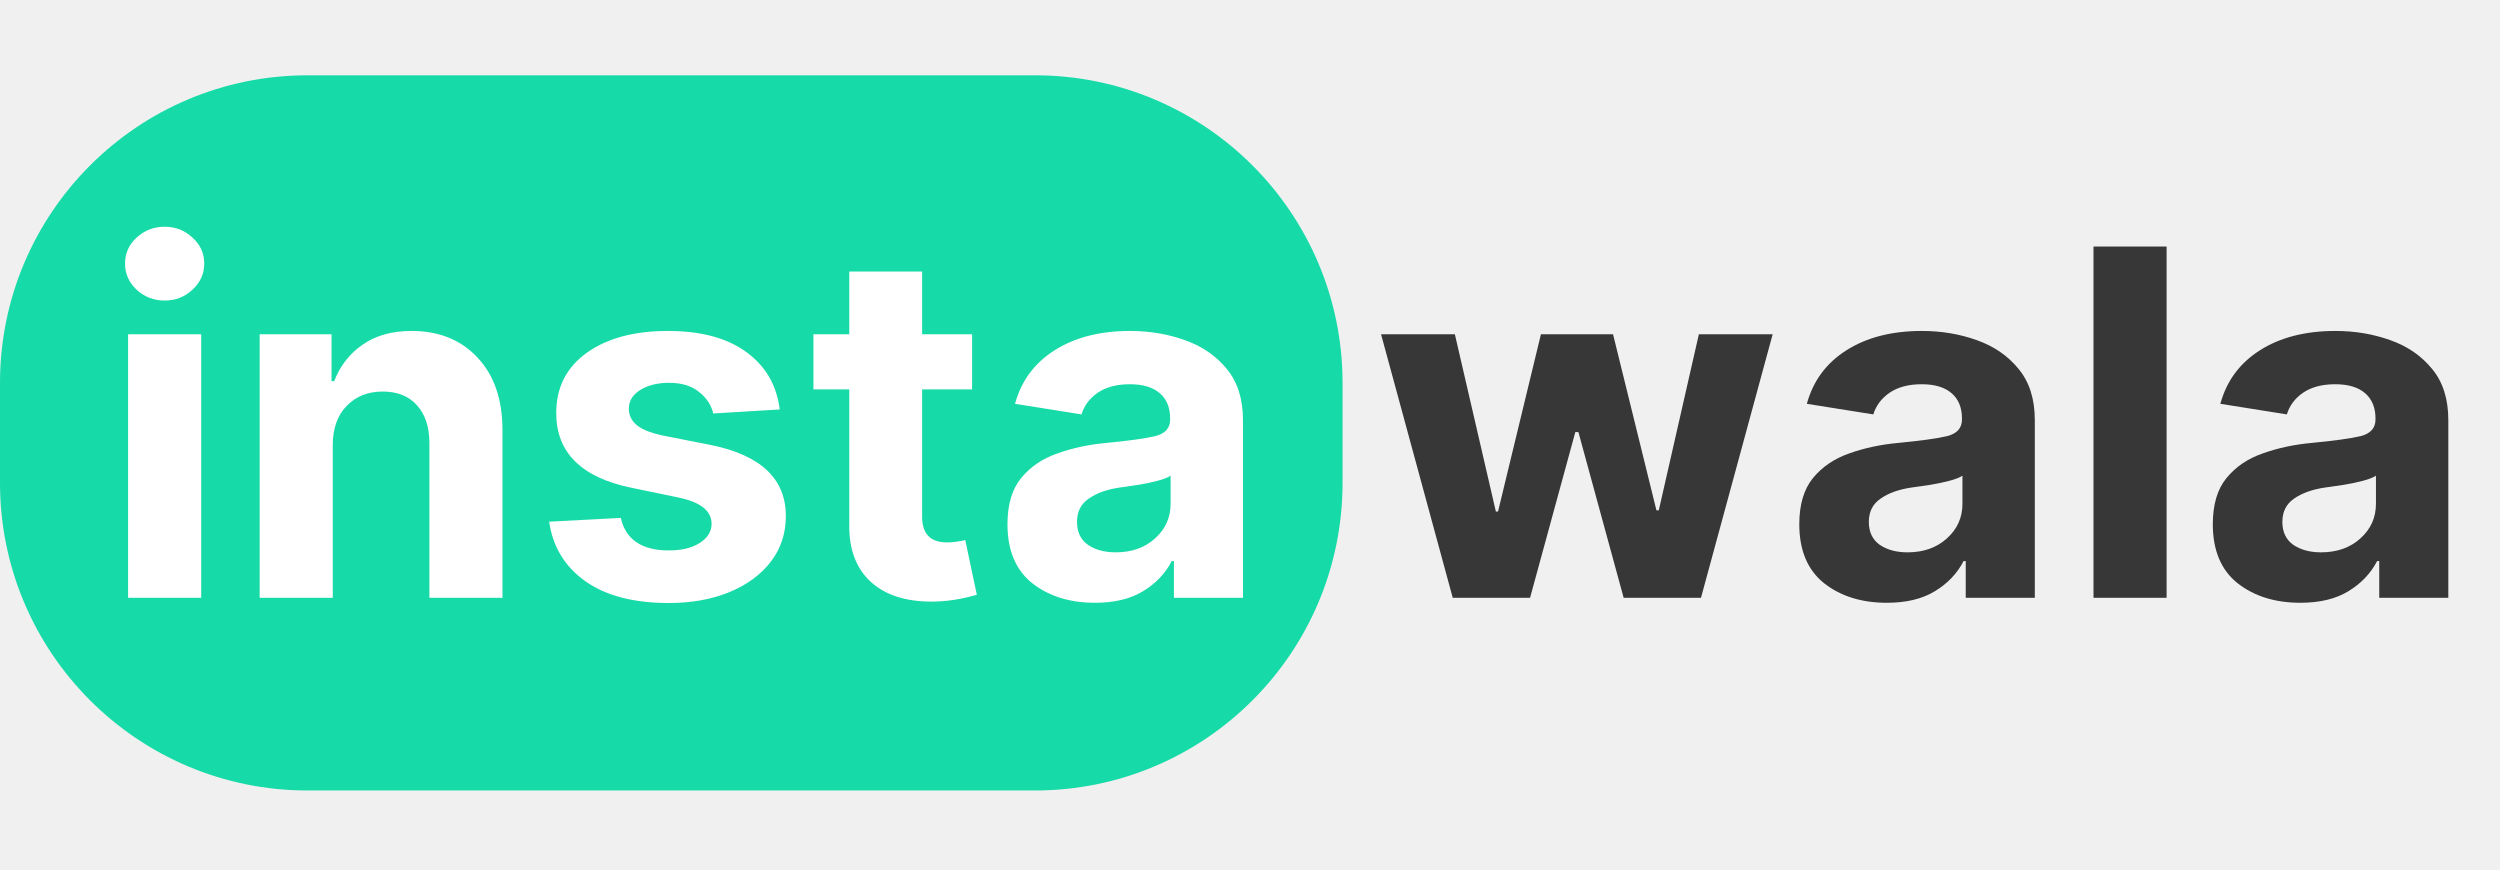
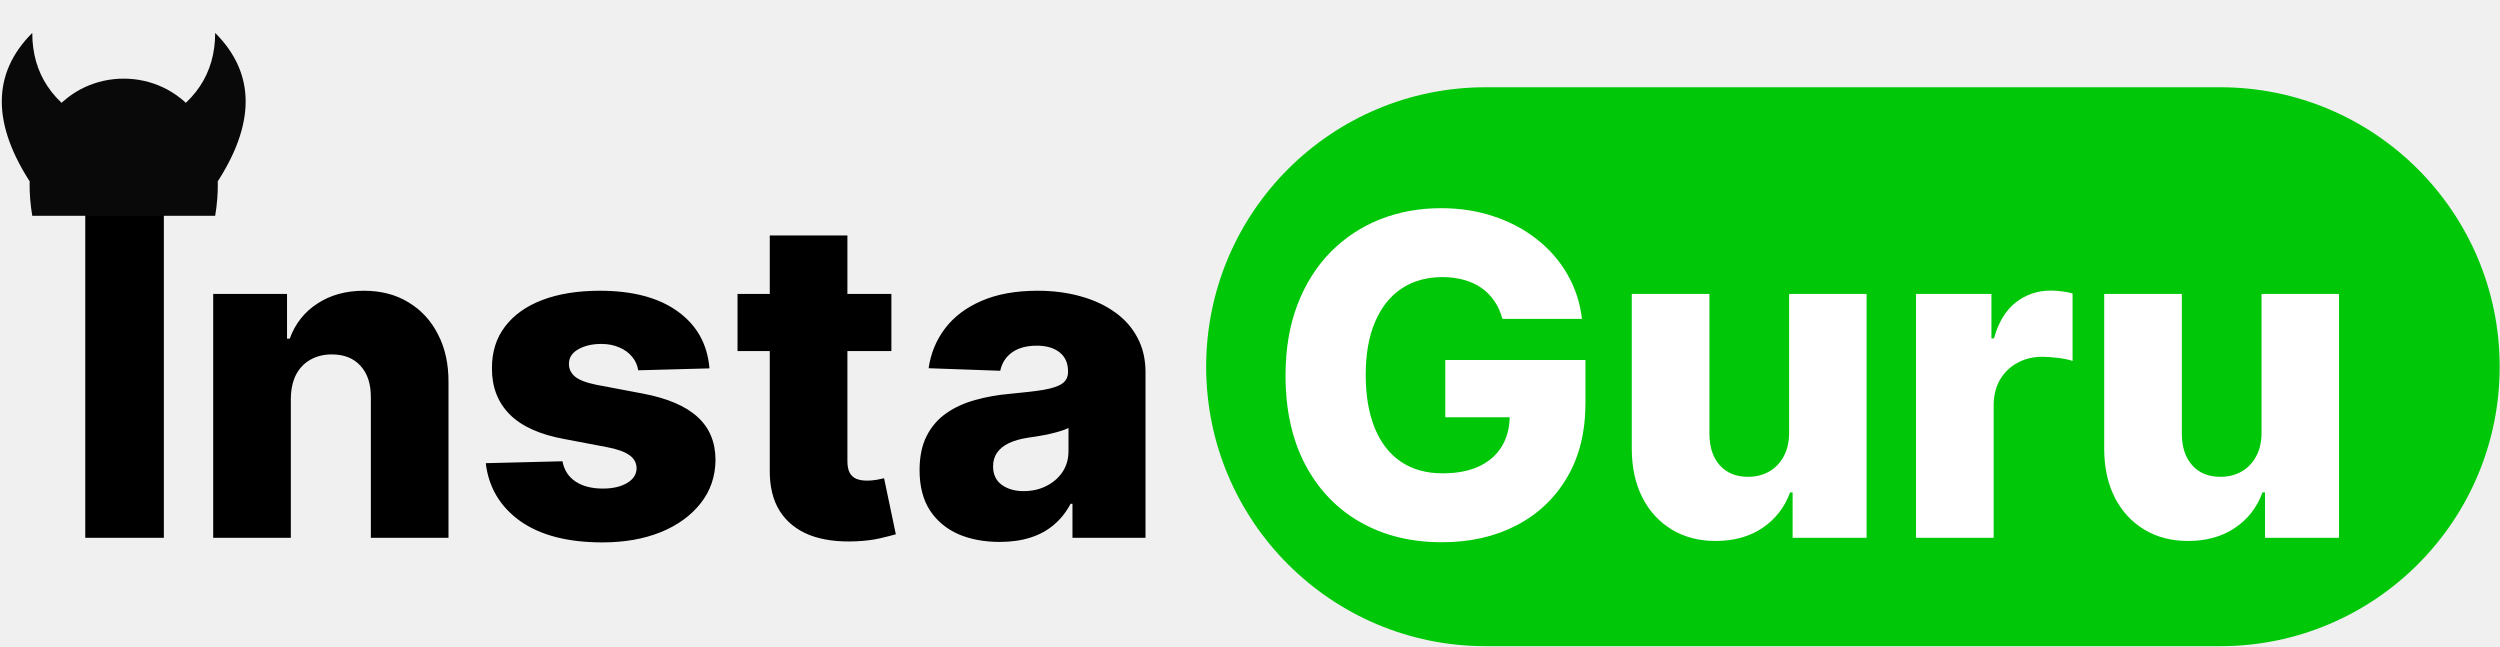
- <svg xmlns="http://www.w3.org/2000/svg" width="92" height="32" viewBox="0 0 92 32" fill="none">
-   <path d="M0 14.093C0 7.84 5.069 2.771 11.322 2.771H38.084C44.337 2.771 49.406 7.84 49.406 14.093V17.767C49.406 24.02 44.337 29.09 38.084 29.09H11.322C5.069 29.09 0 24.02 0 17.767V14.093Z" fill="#16DAA7" />
-   <path d="M4.714 22V12.301H7.404V22H4.714ZM6.059 11.06C5.66 11.06 5.316 10.927 5.026 10.661C4.743 10.395 4.601 10.074 4.601 9.698C4.601 9.322 4.743 9.004 5.026 8.744C5.316 8.477 5.66 8.344 6.059 8.344C6.458 8.344 6.799 8.477 7.083 8.744C7.372 9.004 7.516 9.322 7.516 9.698C7.516 10.074 7.372 10.395 7.083 10.661C6.799 10.927 6.458 11.06 6.059 11.06ZM12.245 16.395V22H9.555V12.301H12.201V14.027H12.297C12.517 13.46 12.866 13.012 13.347 12.682C13.826 12.347 14.425 12.179 15.142 12.179C16.154 12.179 16.964 12.506 17.572 13.159C18.185 13.807 18.491 14.698 18.491 15.832V22H15.802V16.309C15.802 15.713 15.648 15.247 15.342 14.912C15.041 14.576 14.622 14.409 14.084 14.409C13.54 14.409 13.098 14.585 12.757 14.938C12.415 15.285 12.245 15.771 12.245 16.395ZM28.694 15.068L26.247 15.216C26.178 14.909 26.004 14.646 25.727 14.426C25.455 14.2 25.085 14.088 24.616 14.088C24.2 14.088 23.85 14.175 23.566 14.348C23.283 14.521 23.141 14.753 23.141 15.042C23.141 15.273 23.234 15.47 23.419 15.632C23.604 15.794 23.919 15.924 24.365 16.022L26.126 16.369C27.988 16.74 28.919 17.613 28.919 18.989C28.919 19.631 28.734 20.193 28.364 20.673C27.994 21.153 27.485 21.526 26.837 21.792C26.189 22.058 25.446 22.191 24.608 22.191C23.323 22.191 22.303 21.925 21.545 21.393C20.787 20.855 20.342 20.123 20.209 19.198L22.846 19.059C23.026 19.857 23.616 20.256 24.616 20.256C25.085 20.256 25.463 20.164 25.753 19.979C26.042 19.794 26.186 19.559 26.186 19.276C26.186 18.796 25.773 18.472 24.946 18.304L23.271 17.957C21.403 17.581 20.469 16.662 20.469 15.198C20.469 14.261 20.842 13.524 21.588 12.986C22.34 12.448 23.335 12.179 24.573 12.179C25.799 12.179 26.765 12.439 27.471 12.96C28.176 13.475 28.584 14.177 28.694 15.068ZM35.773 12.301V14.331H33.934V19.016C33.934 19.646 34.24 19.961 34.853 19.961C34.958 19.961 35.07 19.953 35.192 19.935C35.319 19.918 35.429 19.898 35.522 19.875L35.947 21.887C35.374 22.055 34.819 22.139 34.281 22.139C33.321 22.139 32.575 21.896 32.043 21.41C31.516 20.924 31.253 20.245 31.253 19.371V14.331H29.934V12.301H31.253V9.993H33.934V12.301H35.773ZM40.293 22.182C39.368 22.182 38.599 21.942 37.986 21.462C37.378 20.976 37.075 20.253 37.075 19.293C37.075 18.57 37.242 18.003 37.578 17.593C37.919 17.176 38.367 16.873 38.922 16.682C39.478 16.485 40.073 16.358 40.71 16.3C41.554 16.219 42.156 16.135 42.514 16.049C42.879 15.956 43.061 15.754 43.061 15.441V15.398C43.061 14.999 42.934 14.689 42.679 14.47C42.425 14.25 42.057 14.14 41.577 14.14C41.097 14.14 40.704 14.244 40.397 14.452C40.096 14.66 39.897 14.926 39.799 15.25L37.352 14.86C37.584 14.015 38.069 13.359 38.81 12.89C39.556 12.416 40.481 12.179 41.586 12.179C42.303 12.179 42.977 12.292 43.607 12.518C44.243 12.743 44.758 13.099 45.152 13.585C45.545 14.065 45.742 14.689 45.742 15.459V22H43.2V20.647H43.121C42.884 21.104 42.532 21.474 42.063 21.757C41.6 22.041 41.01 22.182 40.293 22.182ZM39.634 19.206C39.634 19.577 39.767 19.857 40.033 20.048C40.305 20.233 40.646 20.326 41.057 20.326C41.647 20.326 42.13 20.155 42.505 19.814C42.887 19.473 43.078 19.047 43.078 18.538V17.506C42.974 17.575 42.809 17.639 42.584 17.697C42.364 17.755 42.13 17.804 41.881 17.844C41.632 17.879 41.41 17.911 41.213 17.94C40.739 18.009 40.357 18.145 40.068 18.348C39.778 18.544 39.634 18.831 39.634 19.206Z" fill="white" />
-   <path d="M53.461 22L50.823 12.301H53.539L55.048 18.825H55.127L56.706 12.301H59.36L60.957 18.781H61.043L62.518 12.301H65.234L62.596 22H59.751L58.085 15.901H57.972L56.306 22H53.461ZM69.433 22.182C68.507 22.182 67.738 21.942 67.125 21.462C66.518 20.976 66.214 20.253 66.214 19.293C66.214 18.57 66.382 18.003 66.717 17.593C67.059 17.176 67.507 16.873 68.062 16.682C68.617 16.485 69.213 16.358 69.849 16.3C70.694 16.219 71.295 16.135 71.654 16.049C72.018 15.956 72.2 15.754 72.2 15.441V15.398C72.2 14.999 72.073 14.689 71.819 14.47C71.564 14.25 71.197 14.14 70.717 14.14C70.237 14.14 69.844 14.244 69.537 14.452C69.236 14.66 69.037 14.926 68.938 15.25L66.492 14.86C66.723 14.015 67.209 13.359 67.949 12.89C68.695 12.416 69.621 12.179 70.725 12.179C71.443 12.179 72.117 12.292 72.747 12.518C73.383 12.743 73.898 13.099 74.291 13.585C74.684 14.065 74.881 14.689 74.881 15.459V22H72.339V20.647H72.261C72.024 21.104 71.671 21.474 71.203 21.757C70.74 22.041 70.15 22.182 69.433 22.182ZM68.773 19.206C68.773 19.577 68.906 19.857 69.172 20.048C69.444 20.233 69.786 20.326 70.196 20.326C70.786 20.326 71.269 20.155 71.645 19.814C72.027 19.473 72.218 19.047 72.218 18.538V17.506C72.114 17.575 71.949 17.639 71.723 17.697C71.503 17.755 71.269 17.804 71.02 17.844C70.772 17.879 70.549 17.911 70.352 17.94C69.878 18.009 69.496 18.145 69.207 18.348C68.918 18.544 68.773 18.831 68.773 19.206ZM79.731 9.073V22H77.041V9.073H79.731ZM84.65 22.182C83.725 22.182 82.955 21.942 82.342 21.462C81.735 20.976 81.431 20.253 81.431 19.293C81.431 18.57 81.599 18.003 81.934 17.593C82.276 17.176 82.724 16.873 83.279 16.682C83.835 16.485 84.43 16.358 85.066 16.3C85.911 16.219 86.512 16.135 86.871 16.049C87.235 15.956 87.418 15.754 87.418 15.441V15.398C87.418 14.999 87.29 14.689 87.036 14.47C86.781 14.25 86.414 14.14 85.934 14.14C85.454 14.14 85.061 14.244 84.754 14.452C84.453 14.66 84.254 14.926 84.156 15.25L81.709 14.86C81.94 14.015 82.426 13.359 83.166 12.89C83.912 12.416 84.838 12.179 85.943 12.179C86.66 12.179 87.334 12.292 87.964 12.518C88.6 12.743 89.115 13.099 89.508 13.585C89.902 14.065 90.098 14.689 90.098 15.459V22H87.556V20.647H87.478C87.241 21.104 86.888 21.474 86.42 21.757C85.957 22.041 85.367 22.182 84.65 22.182ZM83.991 19.206C83.991 19.577 84.124 19.857 84.39 20.048C84.662 20.233 85.003 20.326 85.413 20.326C86.003 20.326 86.486 20.155 86.862 19.814C87.244 19.473 87.435 19.047 87.435 18.538V17.506C87.331 17.575 87.166 17.639 86.94 17.697C86.721 17.755 86.486 17.804 86.238 17.844C85.989 17.879 85.766 17.911 85.57 17.94C85.095 18.009 84.714 18.145 84.424 18.348C84.135 18.544 83.991 18.831 83.991 19.206Z" fill="#373737" />
+ <svg xmlns="http://www.w3.org/2000/svg" width="634" height="164" viewBox="0 0 634 164" fill="none">
+   <rect x="305.882" y="22.129" width="328.036" height="141.742" rx="70.871" fill="#00C707" />
+   <path d="M41.554 53.923V136.384H21.623V53.923H41.554ZM73.755 101.113V136.384H54.066V74.538H72.789V85.893H73.473C74.842 82.108 77.178 79.142 80.479 76.994C83.781 74.82 87.713 73.733 92.277 73.733C96.625 73.733 100.397 74.713 103.591 76.672C106.812 78.605 109.309 81.316 111.08 84.805C112.879 88.268 113.765 92.322 113.738 96.965V136.384H94.049V100.831C94.075 97.395 93.203 94.711 91.431 92.778C89.686 90.845 87.257 89.879 84.143 89.879C82.076 89.879 80.251 90.335 78.668 91.248C77.111 92.134 75.903 93.409 75.044 95.073C74.212 96.737 73.782 98.751 73.755 101.113ZM179.922 93.422L161.844 93.905C161.656 92.617 161.146 91.476 160.314 90.483C159.482 89.463 158.394 88.671 157.052 88.107C155.737 87.517 154.207 87.221 152.462 87.221C150.18 87.221 148.234 87.678 146.624 88.59C145.04 89.503 144.262 90.738 144.288 92.295C144.262 93.503 144.745 94.549 145.738 95.435C146.758 96.321 148.57 97.032 151.174 97.569L163.092 99.824C169.266 101.005 173.856 102.965 176.862 105.703C179.896 108.441 181.426 112.065 181.452 116.574C181.426 120.815 180.164 124.506 177.668 127.647C175.198 130.788 171.816 133.23 167.521 134.975C163.226 136.693 158.314 137.552 152.784 137.552C143.953 137.552 136.987 135.74 131.887 132.116C126.814 128.466 123.915 123.58 123.19 117.46L142.638 116.977C143.067 119.232 144.181 120.95 145.98 122.131C147.778 123.312 150.073 123.902 152.865 123.902C155.388 123.902 157.441 123.433 159.025 122.493C160.609 121.554 161.414 120.305 161.441 118.748C161.414 117.353 160.797 116.239 159.589 115.407C158.381 114.548 156.489 113.876 153.912 113.393L143.121 111.34C136.92 110.212 132.303 108.132 129.27 105.099C126.237 102.039 124.733 98.147 124.76 93.422C124.733 89.288 125.834 85.758 128.062 82.833C130.29 79.88 133.457 77.625 137.564 76.068C141.671 74.511 146.516 73.733 152.1 73.733C160.475 73.733 167.078 75.491 171.91 79.007C176.742 82.497 179.412 87.302 179.922 93.422ZM226.055 74.538V89.033H187.039V74.538H226.055ZM195.213 59.721H214.902V116.937C214.902 118.144 215.09 119.124 215.466 119.876C215.868 120.601 216.446 121.124 217.197 121.446C217.949 121.741 218.848 121.889 219.895 121.889C220.647 121.889 221.438 121.822 222.271 121.688C223.13 121.527 223.774 121.392 224.203 121.285L227.183 135.498C226.243 135.767 224.915 136.102 223.197 136.505C221.506 136.908 219.479 137.163 217.117 137.27C212.5 137.485 208.54 136.948 205.239 135.66C201.964 134.344 199.454 132.304 197.709 129.539C195.991 126.774 195.159 123.298 195.213 119.111V59.721ZM253.536 137.431C249.59 137.431 246.087 136.774 243.027 135.458C239.994 134.116 237.591 132.103 235.82 129.419C234.075 126.707 233.202 123.312 233.202 119.232C233.202 115.796 233.806 112.897 235.014 110.535C236.222 108.172 237.886 106.253 240.007 104.777C242.128 103.3 244.57 102.186 247.335 101.435C250.1 100.656 253.053 100.133 256.193 99.864C259.71 99.542 262.542 99.207 264.689 98.858C266.837 98.482 268.393 97.959 269.36 97.287C270.353 96.59 270.85 95.61 270.85 94.348V94.147C270.85 92.08 270.138 90.483 268.716 89.355C267.293 88.228 265.374 87.664 262.958 87.664C260.354 87.664 258.26 88.228 256.676 89.355C255.093 90.483 254.086 92.04 253.657 94.026L235.497 93.382C236.034 89.624 237.417 86.269 239.645 83.316C241.899 80.336 244.986 78.001 248.905 76.31C252.851 74.592 257.589 73.733 263.119 73.733C267.065 73.733 270.702 74.203 274.03 75.142C277.359 76.055 280.258 77.397 282.728 79.168C285.197 80.913 287.103 83.061 288.445 85.611C289.814 88.161 290.499 91.073 290.499 94.348V136.384H271.977V127.768H271.494C270.393 129.861 268.984 131.633 267.266 133.083C265.575 134.532 263.575 135.619 261.267 136.344C258.985 137.069 256.408 137.431 253.536 137.431ZM259.616 124.547C261.736 124.547 263.642 124.117 265.333 123.258C267.051 122.399 268.42 121.218 269.44 119.715C270.46 118.185 270.97 116.413 270.97 114.4V108.521C270.407 108.817 269.722 109.085 268.917 109.327C268.138 109.568 267.279 109.796 266.34 110.011C265.4 110.226 264.434 110.414 263.441 110.575C262.448 110.736 261.495 110.883 260.582 111.018C258.73 111.313 257.146 111.769 255.831 112.387C254.542 113.004 253.549 113.809 252.851 114.803C252.18 115.769 251.845 116.923 251.845 118.265C251.845 120.305 252.57 121.862 254.019 122.936C255.495 124.01 257.361 124.547 259.616 124.547Z" fill="black" />
+   <path d="M381.013 80.86C380.557 79.168 379.886 77.679 379 76.39C378.114 75.075 377.027 73.961 375.738 73.048C374.45 72.136 372.974 71.451 371.309 70.995C369.645 70.512 367.82 70.27 365.833 70.27C361.834 70.27 358.371 71.236 355.445 73.169C352.546 75.102 350.305 77.92 348.721 81.625C347.137 85.302 346.345 89.772 346.345 95.033C346.345 100.321 347.11 104.83 348.64 108.562C350.171 112.293 352.385 115.138 355.284 117.098C358.183 119.057 361.7 120.037 365.833 120.037C369.484 120.037 372.571 119.446 375.094 118.265C377.644 117.057 379.577 115.353 380.892 113.152C382.208 110.951 382.865 108.36 382.865 105.381L386.57 105.824H366.518V91.288H402.071V102.2C402.071 109.582 400.501 115.903 397.36 121.164C394.247 126.426 389.952 130.465 384.476 133.284C379.027 136.102 372.759 137.512 365.672 137.512C357.807 137.512 350.895 135.807 344.936 132.398C338.977 128.989 334.333 124.13 331.005 117.822C327.676 111.487 326.012 103.971 326.012 95.274C326.012 88.51 327.018 82.51 329.032 77.276C331.045 72.015 333.85 67.559 337.447 63.908C341.071 60.258 345.258 57.493 350.009 55.614C354.787 53.735 359.928 52.795 365.431 52.795C370.209 52.795 374.651 53.48 378.758 54.849C382.892 56.218 386.543 58.151 389.71 60.647C392.904 63.143 395.495 66.109 397.481 69.545C399.468 72.981 400.702 76.753 401.186 80.86H381.013ZM453.721 109.689V74.538H473.37V136.384H454.606V124.869H453.962C452.593 128.654 450.258 131.66 446.956 133.888C443.681 136.089 439.722 137.19 435.078 137.19C430.864 137.19 427.159 136.223 423.965 134.291C420.771 132.358 418.288 129.66 416.516 126.197C414.745 122.708 413.845 118.628 413.819 113.957V74.538H433.508V110.092C433.535 113.447 434.42 116.091 436.165 118.024C437.91 119.956 440.286 120.923 443.292 120.923C445.252 120.923 447.01 120.493 448.567 119.634C450.15 118.748 451.399 117.473 452.311 115.809C453.251 114.118 453.721 112.078 453.721 109.689ZM485.902 136.384V74.538H505.028V85.812H505.672C506.799 81.732 508.638 78.699 511.188 76.712C513.738 74.699 516.704 73.693 520.086 73.693C520.999 73.693 521.939 73.76 522.905 73.894C523.871 74.001 524.771 74.176 525.603 74.417V91.53C524.663 91.208 523.428 90.953 521.898 90.765C520.395 90.577 519.053 90.483 517.872 90.483C515.537 90.483 513.429 91.006 511.55 92.053C509.698 93.073 508.235 94.509 507.162 96.361C506.115 98.187 505.591 100.334 505.591 102.804V136.384H485.902ZM573.527 109.689V74.538H593.176V136.384H574.413V124.869H573.769C572.4 128.654 570.065 131.66 566.763 133.888C563.488 136.089 559.529 137.19 554.885 137.19C550.671 137.19 546.966 136.223 543.772 134.291C540.578 132.358 538.095 129.66 536.323 126.197C534.551 122.708 533.652 118.628 533.625 113.957V74.538H553.315V110.092C553.341 113.447 554.227 116.091 555.972 118.024C557.717 119.956 560.092 120.923 563.099 120.923C565.058 120.923 566.817 120.493 568.374 119.634C569.957 118.748 571.205 117.473 572.118 115.809C573.058 114.118 573.527 112.078 573.527 109.689Z" fill="white" />
+   <g clip-path="url(#clip0_229_25)">
+     <path d="M8.183 54.731C0.453 8.346 62.299 8.346 54.568 54.731ZM8.183 47C-2.124 31.538 -2.124 18.654 8.183 8.346C8.183 18.654 13.337 26.385 23.645 31.538M39.106 31.538C49.414 26.385 54.568 18.654 54.568 8.346C64.876 18.654 64.876 31.538 54.568 47" fill="#090909" />
+   </g>
+   <defs>
+     <clipPath id="clip0_229_25">
+       <rect width="61.846" height="61.846" fill="white" transform="translate(0.452637 0.615234)" />
+     </clipPath>
+   </defs>
</svg>
